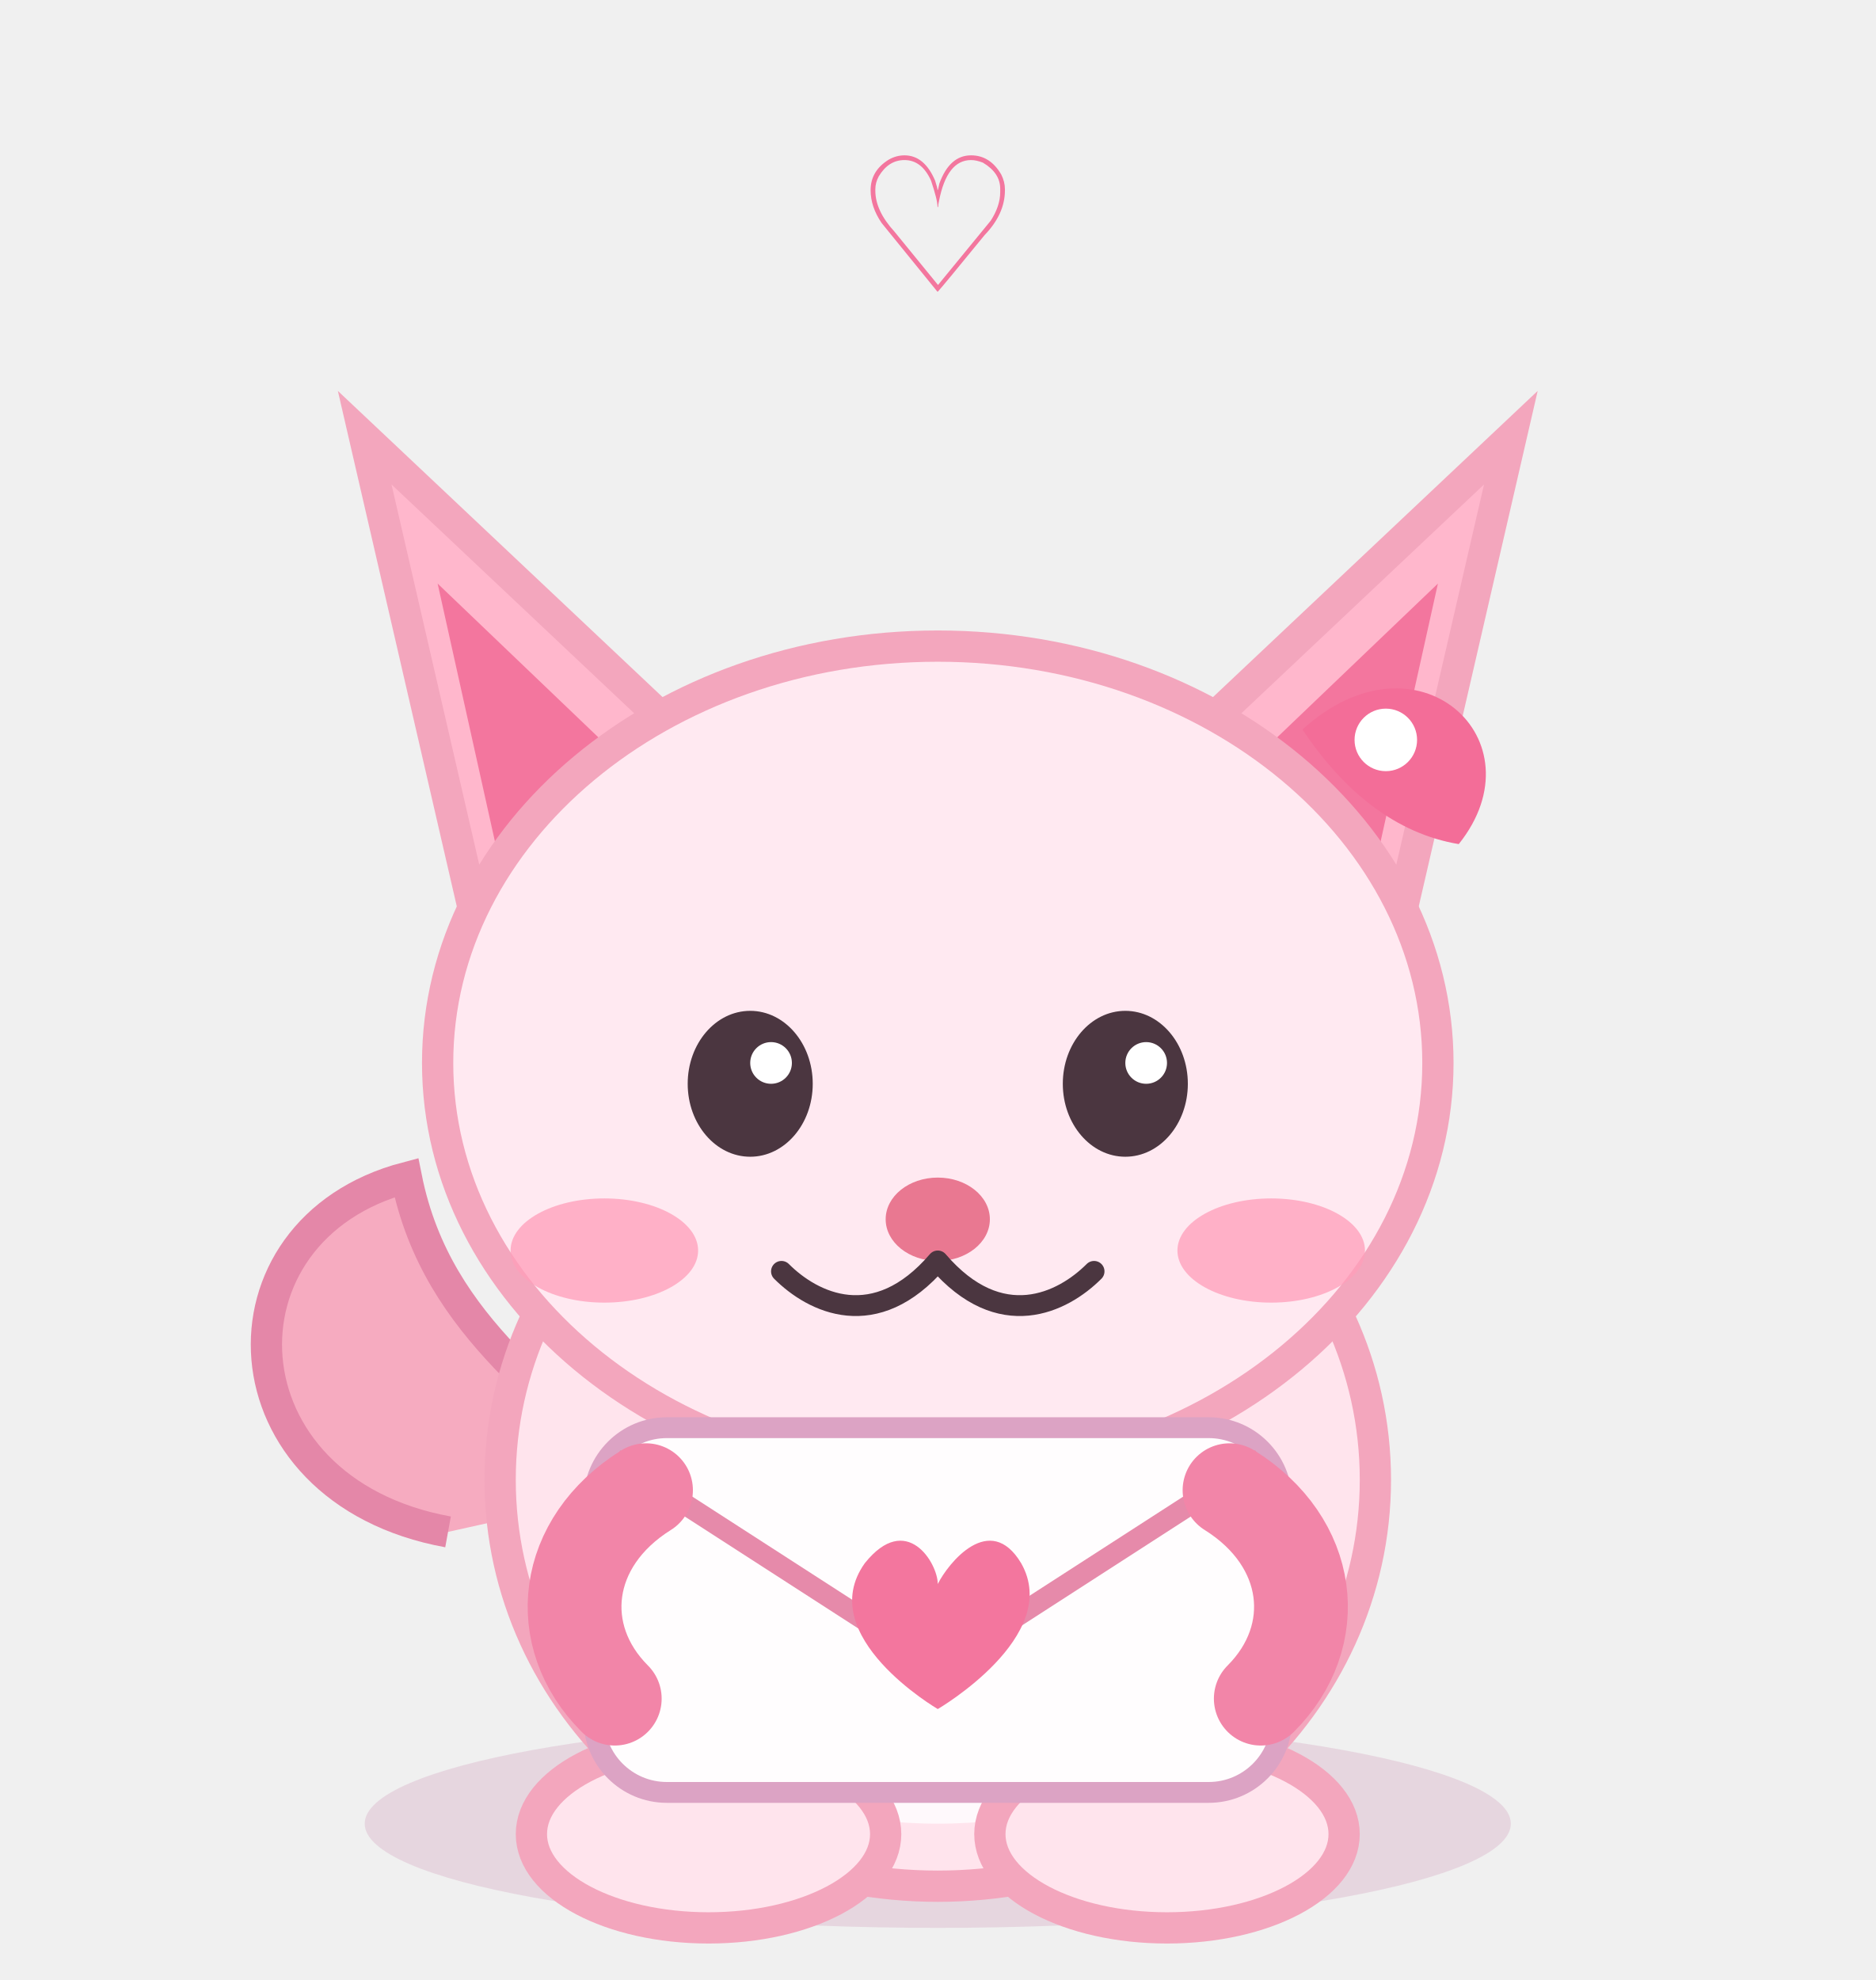
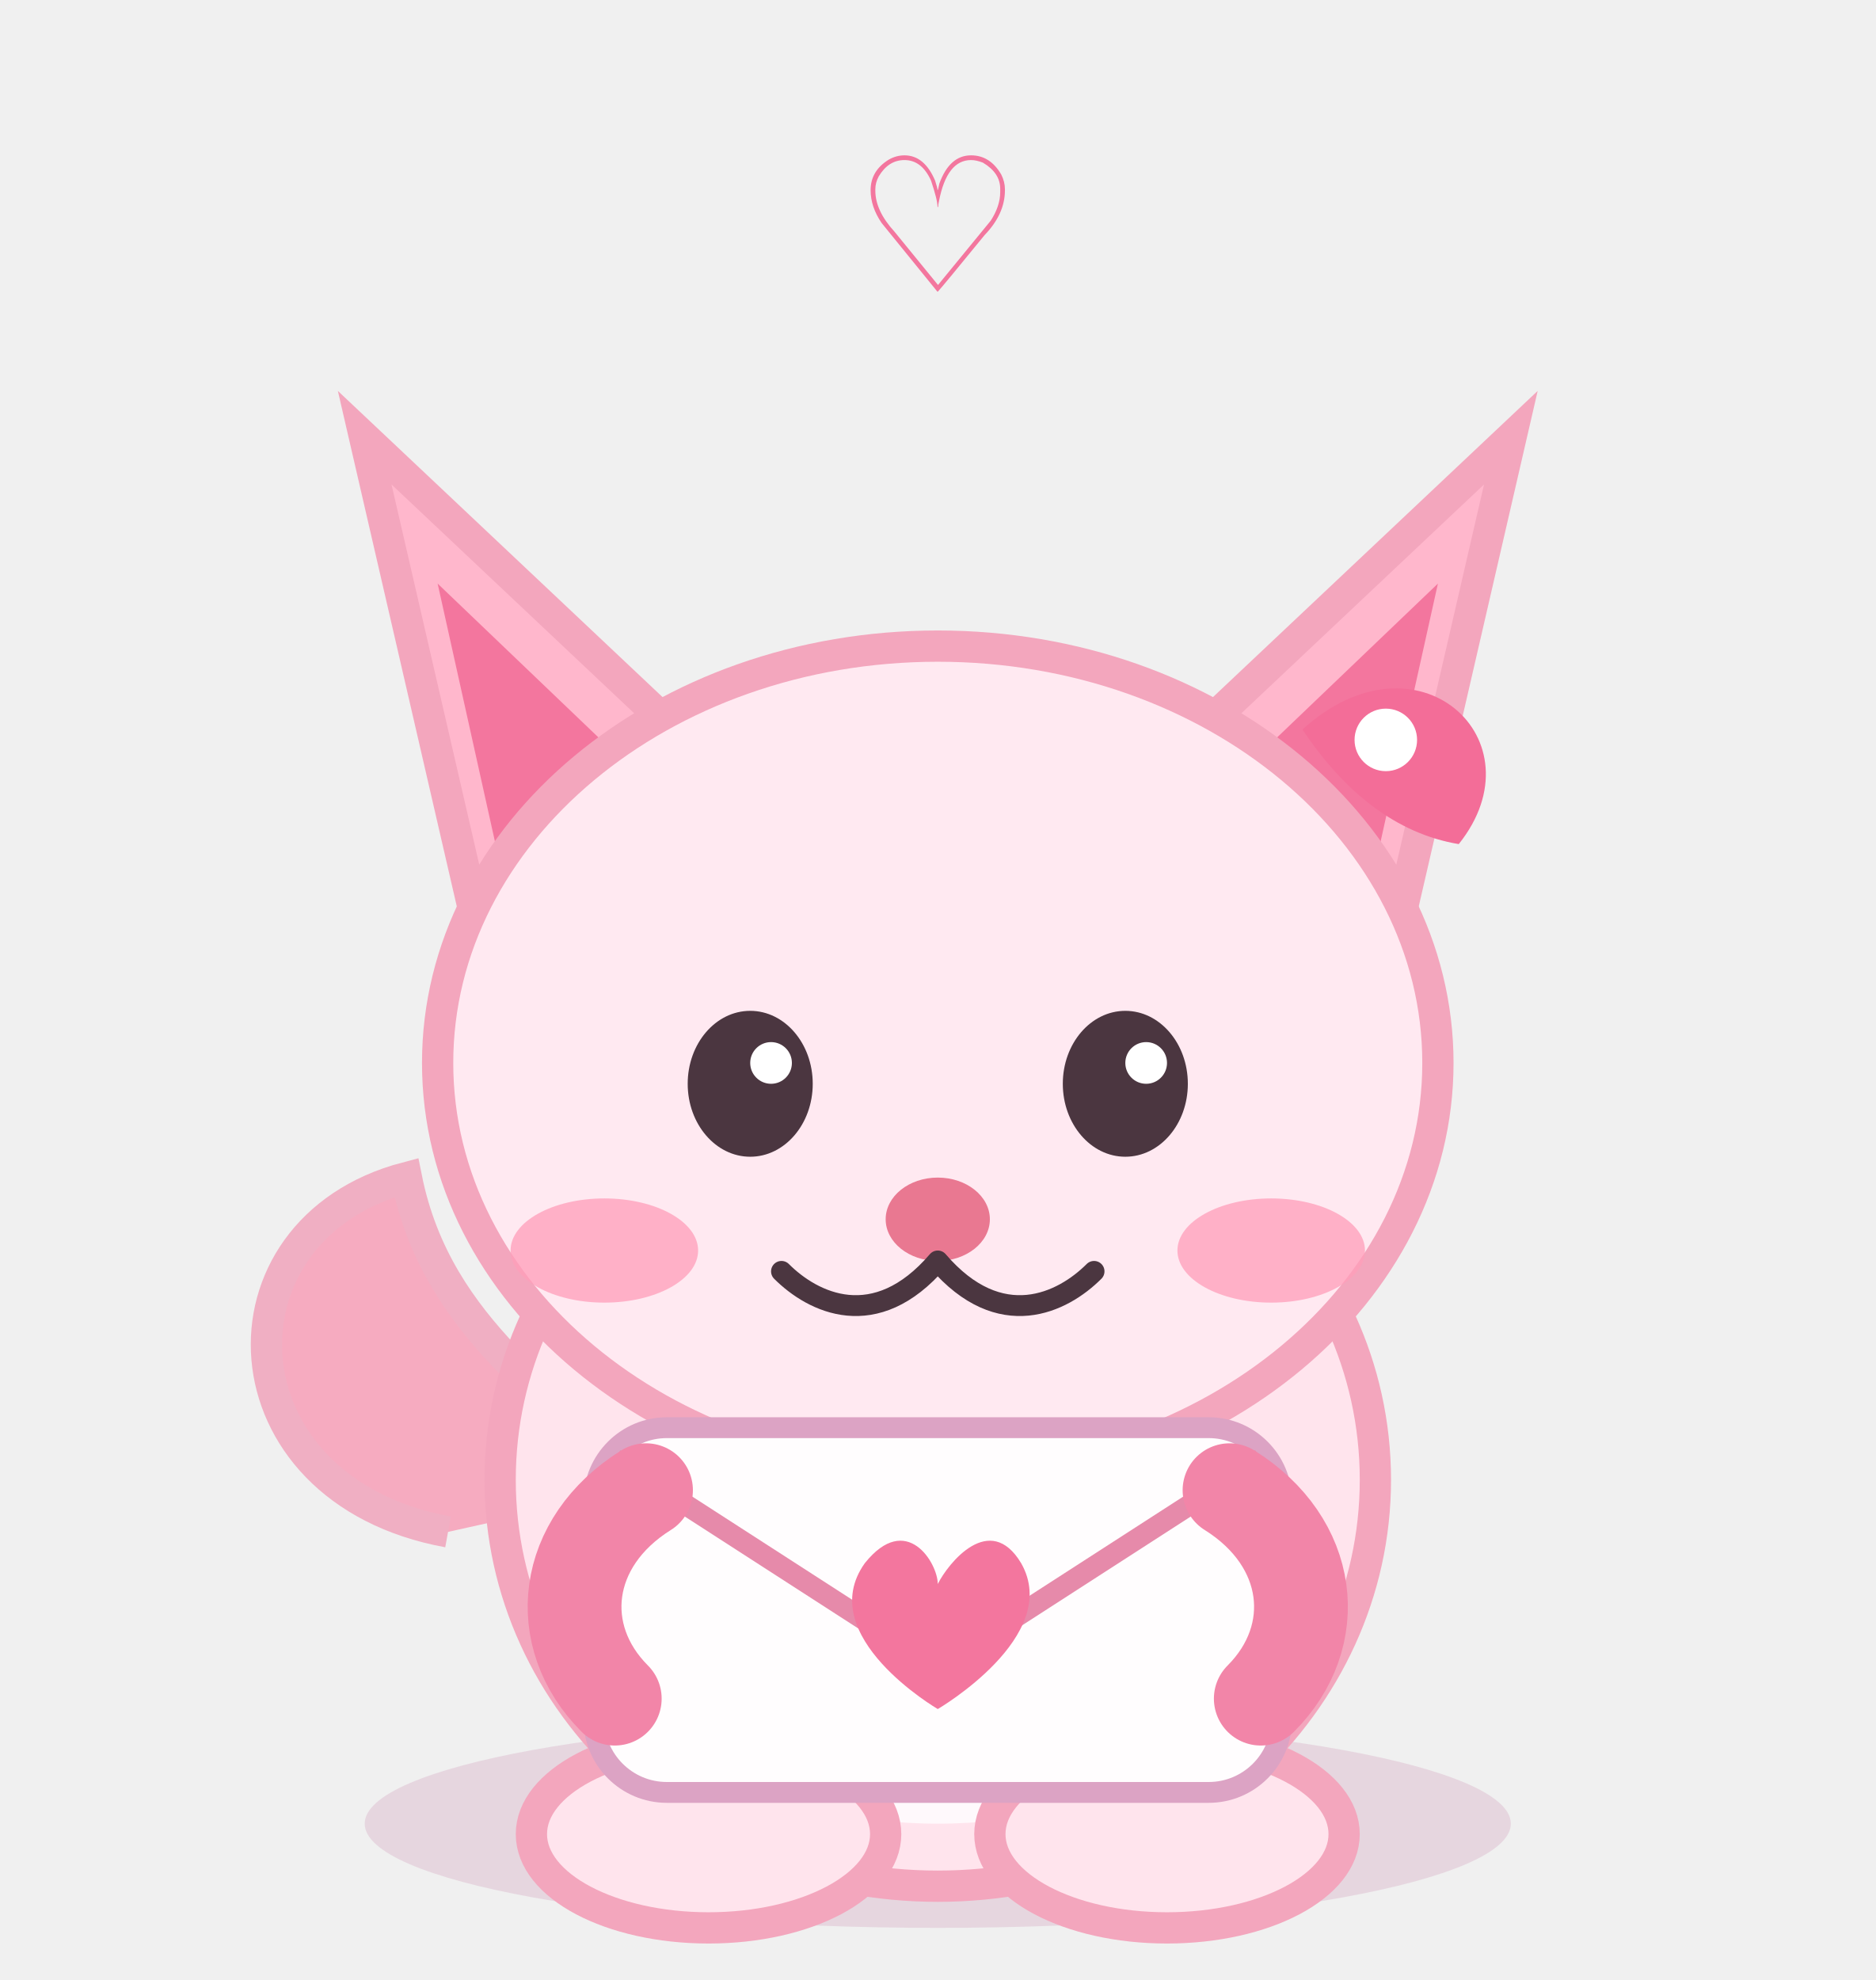
<svg xmlns="http://www.w3.org/2000/svg" viewBox="0 0 180 190" fill="none">
  <ellipse cx="90" cy="175" rx="55" ry="10" fill="#DFC3D3" opacity=".56" />
-   <path d="M43 147C21 143 20 118 39 113C42 128 54 134 61 143" fill="#F6ABC0" stroke="#E487A8" stroke-width="3" />
+   <path d="M43 147C21 143 20 118 39 113C42 128 54 134 61 143" fill="#F6ABC0" stroke="#F0AFC3" stroke-width="3" />
  <ellipse cx="90" cy="142" rx="42" ry="39" fill="#FFE4ED" stroke="#F3A6BD" stroke-width="3" />
  <ellipse cx="90" cy="157" rx="30" ry="18" fill="#FFF9FC" />
  <ellipse cx="68" cy="176" rx="17" ry="9" fill="#FFE4ED" stroke="#F3A6BD" stroke-width="3" />
  <ellipse cx="112" cy="176" rx="17" ry="9" fill="#FFE4ED" stroke="#F3A6BD" stroke-width="3" />
  <path d="M47 94L35 42L70 75Z" fill="#FFB7CC" stroke="#F3A6BD" stroke-width="3" />
  <path d="M133 94L145 42L110 75Z" fill="#FFB7CC" stroke="#F3A6BD" stroke-width="3" />
  <path d="M48 83L42 56L65 78Z" fill="#F3769E" />
  <path d="M132 83L138 56L115 78Z" fill="#F3769E" />
  <ellipse cx="90" cy="102" rx="48" ry="40" fill="#FFE9F1" stroke="#F3A6BD" stroke-width="3" />
  <ellipse cx="72" cy="104" rx="6" ry="7" fill="#4B3640" />
  <ellipse cx="108" cy="104" rx="6" ry="7" fill="#4B3640" />
  <circle cx="74" cy="102" r="2" fill="white" />
  <circle cx="110" cy="102" r="2" fill="white" />
  <ellipse cx="90" cy="117" rx="5" ry="4" fill="#E97891" />
  <path d="M90 121C84 128 78 125 75 122M90 121C96 128 102 125 105 122" stroke="#4B3640" stroke-width="2" stroke-linecap="round" />
  <ellipse cx="58" cy="120" rx="9" ry="5" fill="#FF9EBA" opacity=".75" />
  <ellipse cx="122" cy="120" rx="9" ry="5" fill="#FF9EBA" opacity=".75" />
  <rect x="57" y="137" width="66" height="35" rx="7" fill="#FFFDFE" stroke="#DCA3C4" stroke-width="2" />
  <path d="M59 140L90 160L121 140" stroke="#E68AAA" stroke-width="2" />
  <path d="M83 150C87 145 90 150 90 152C91 150 95 145 98 150C102 157 90 164 90 164C90 164 78 157 83 150Z" fill="#F3769E" />
  <path d="M62 143C54 148 53 157 59 163" stroke="#F285A8" stroke-width="9" stroke-linecap="round" />
  <path d="M118 143C126 148 127 157 121 163" stroke="#F285A8" stroke-width="9" stroke-linecap="round" />
  <path d="M125 70C136 60 148 71 140 81C134 80 129 76 125 70Z" fill="#F36D98" />
  <circle cx="133" cy="71" r="3" fill="white" />
  <text x="90" y="28" text-anchor="middle" font-family="Arial, sans-serif" font-size="18" font-weight="900" fill="#F3769E">♡</text>
</svg>
